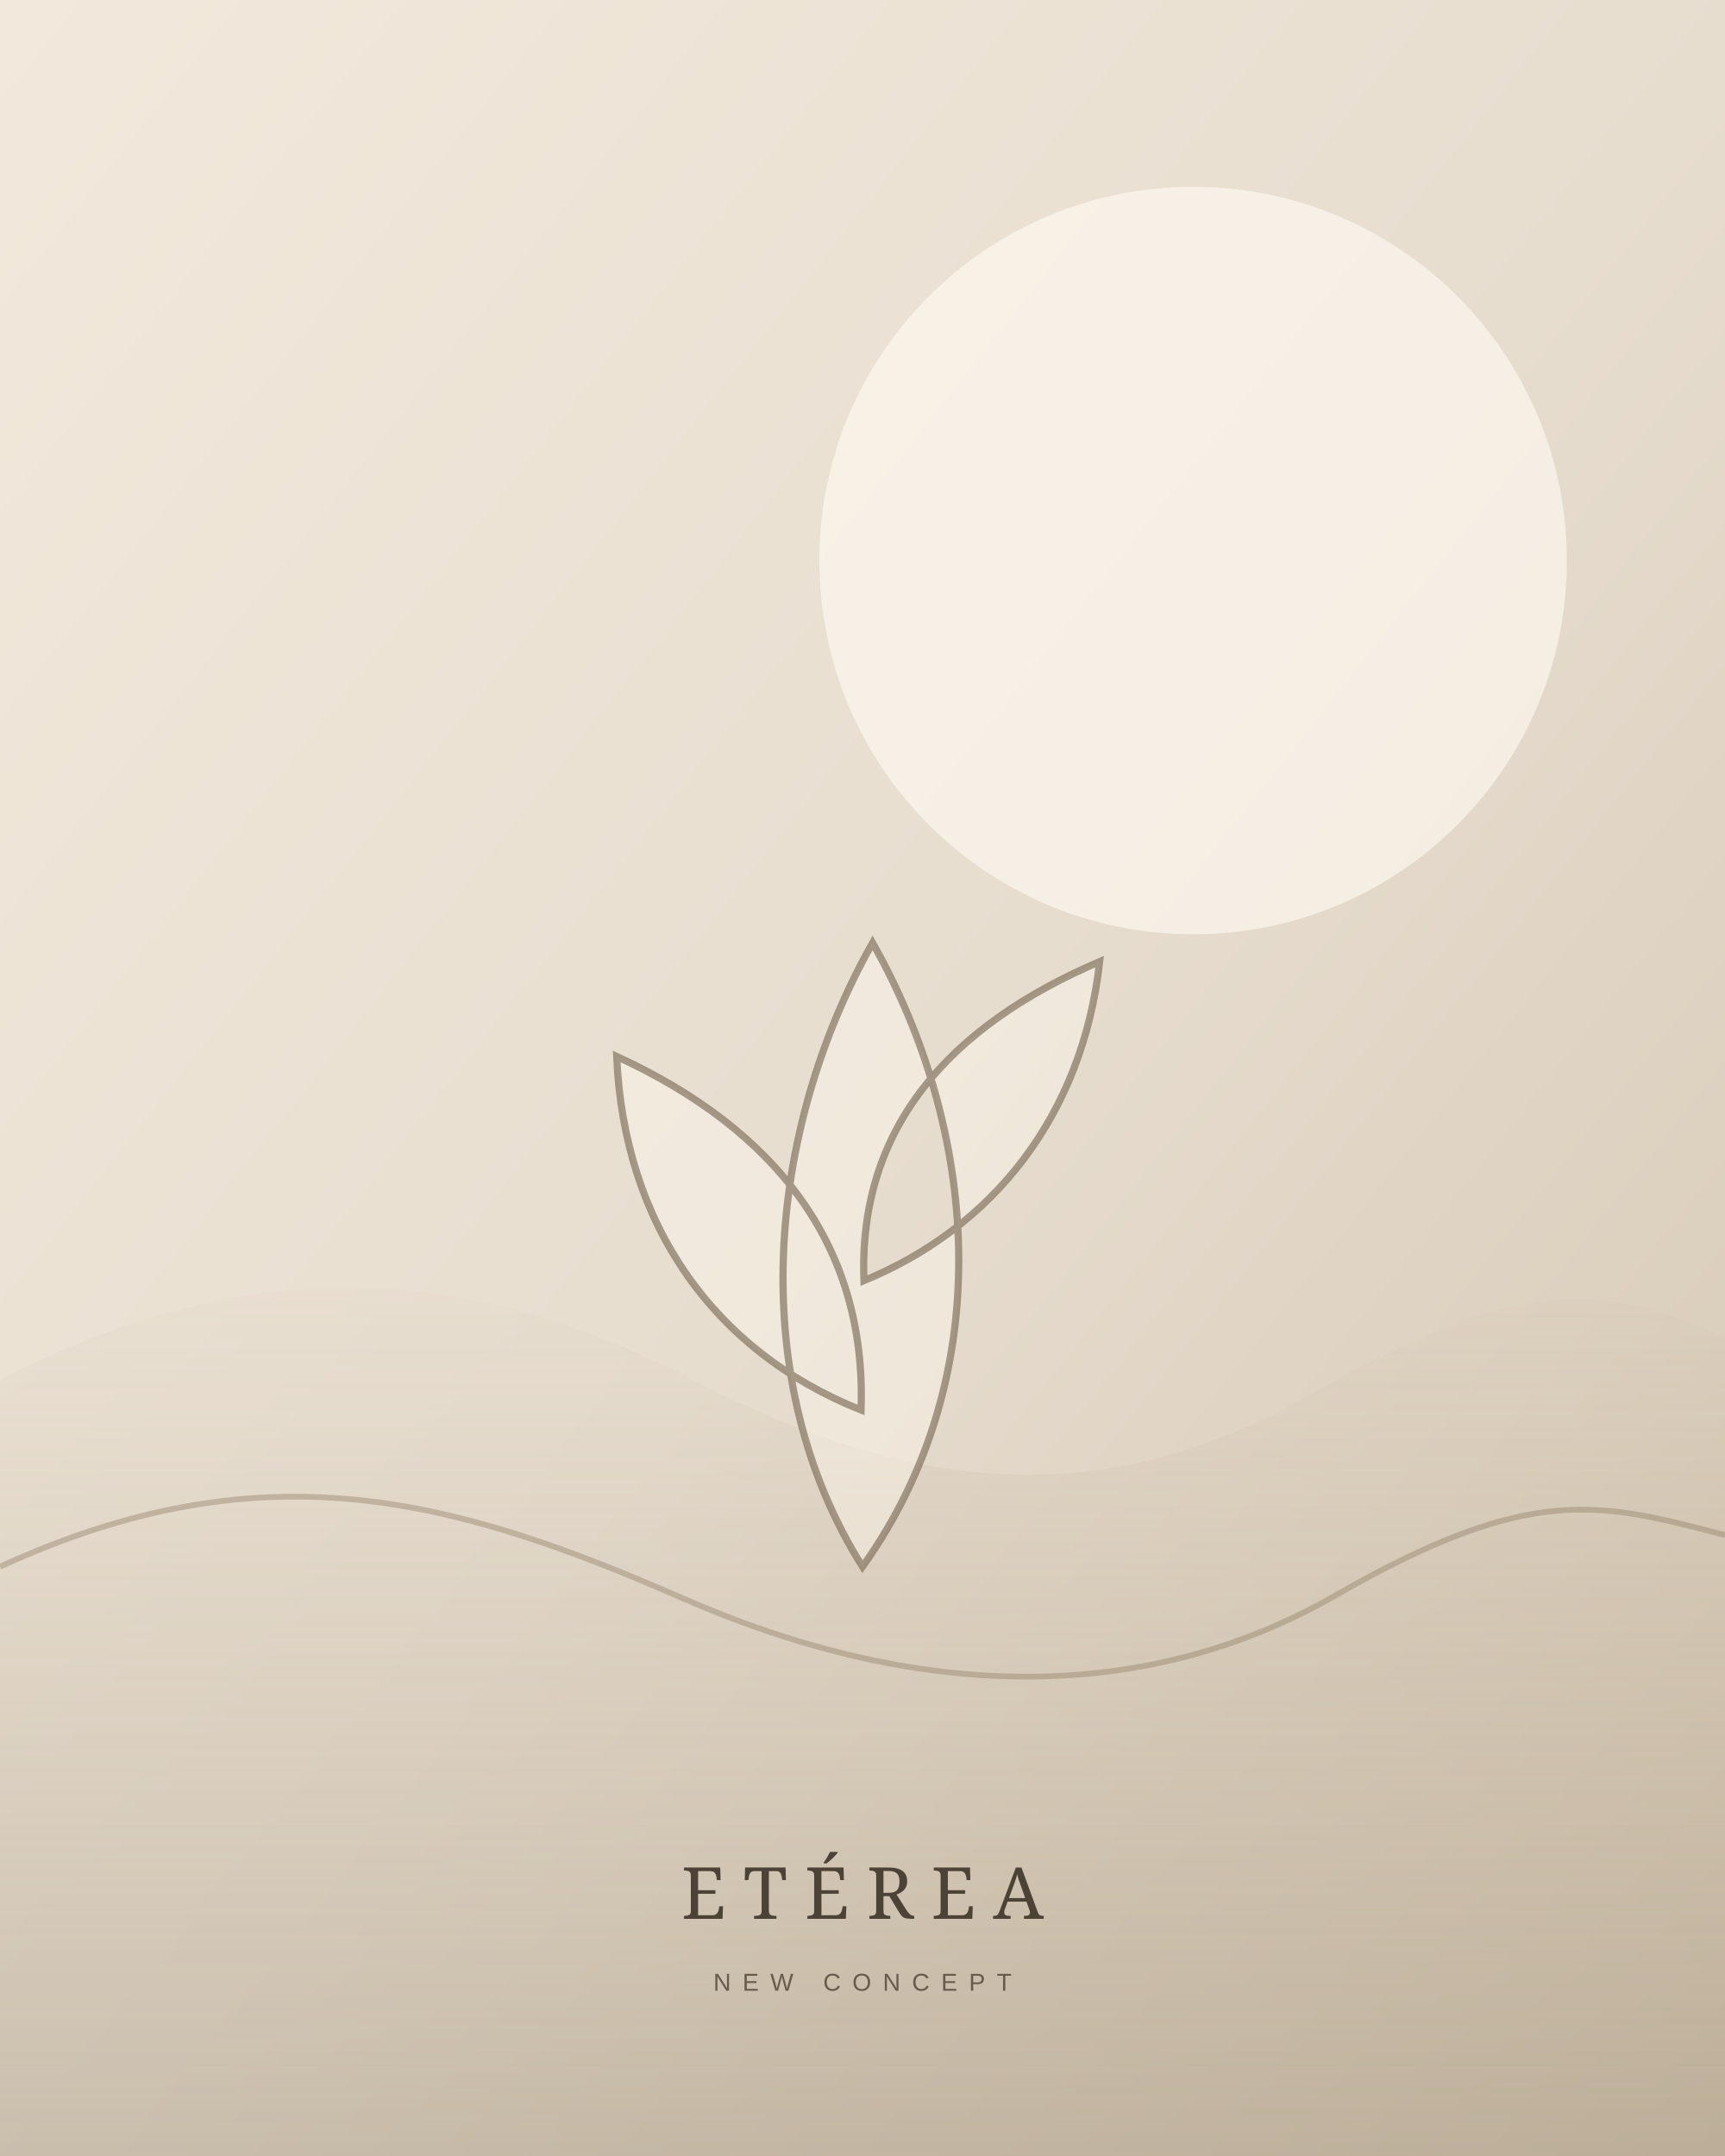
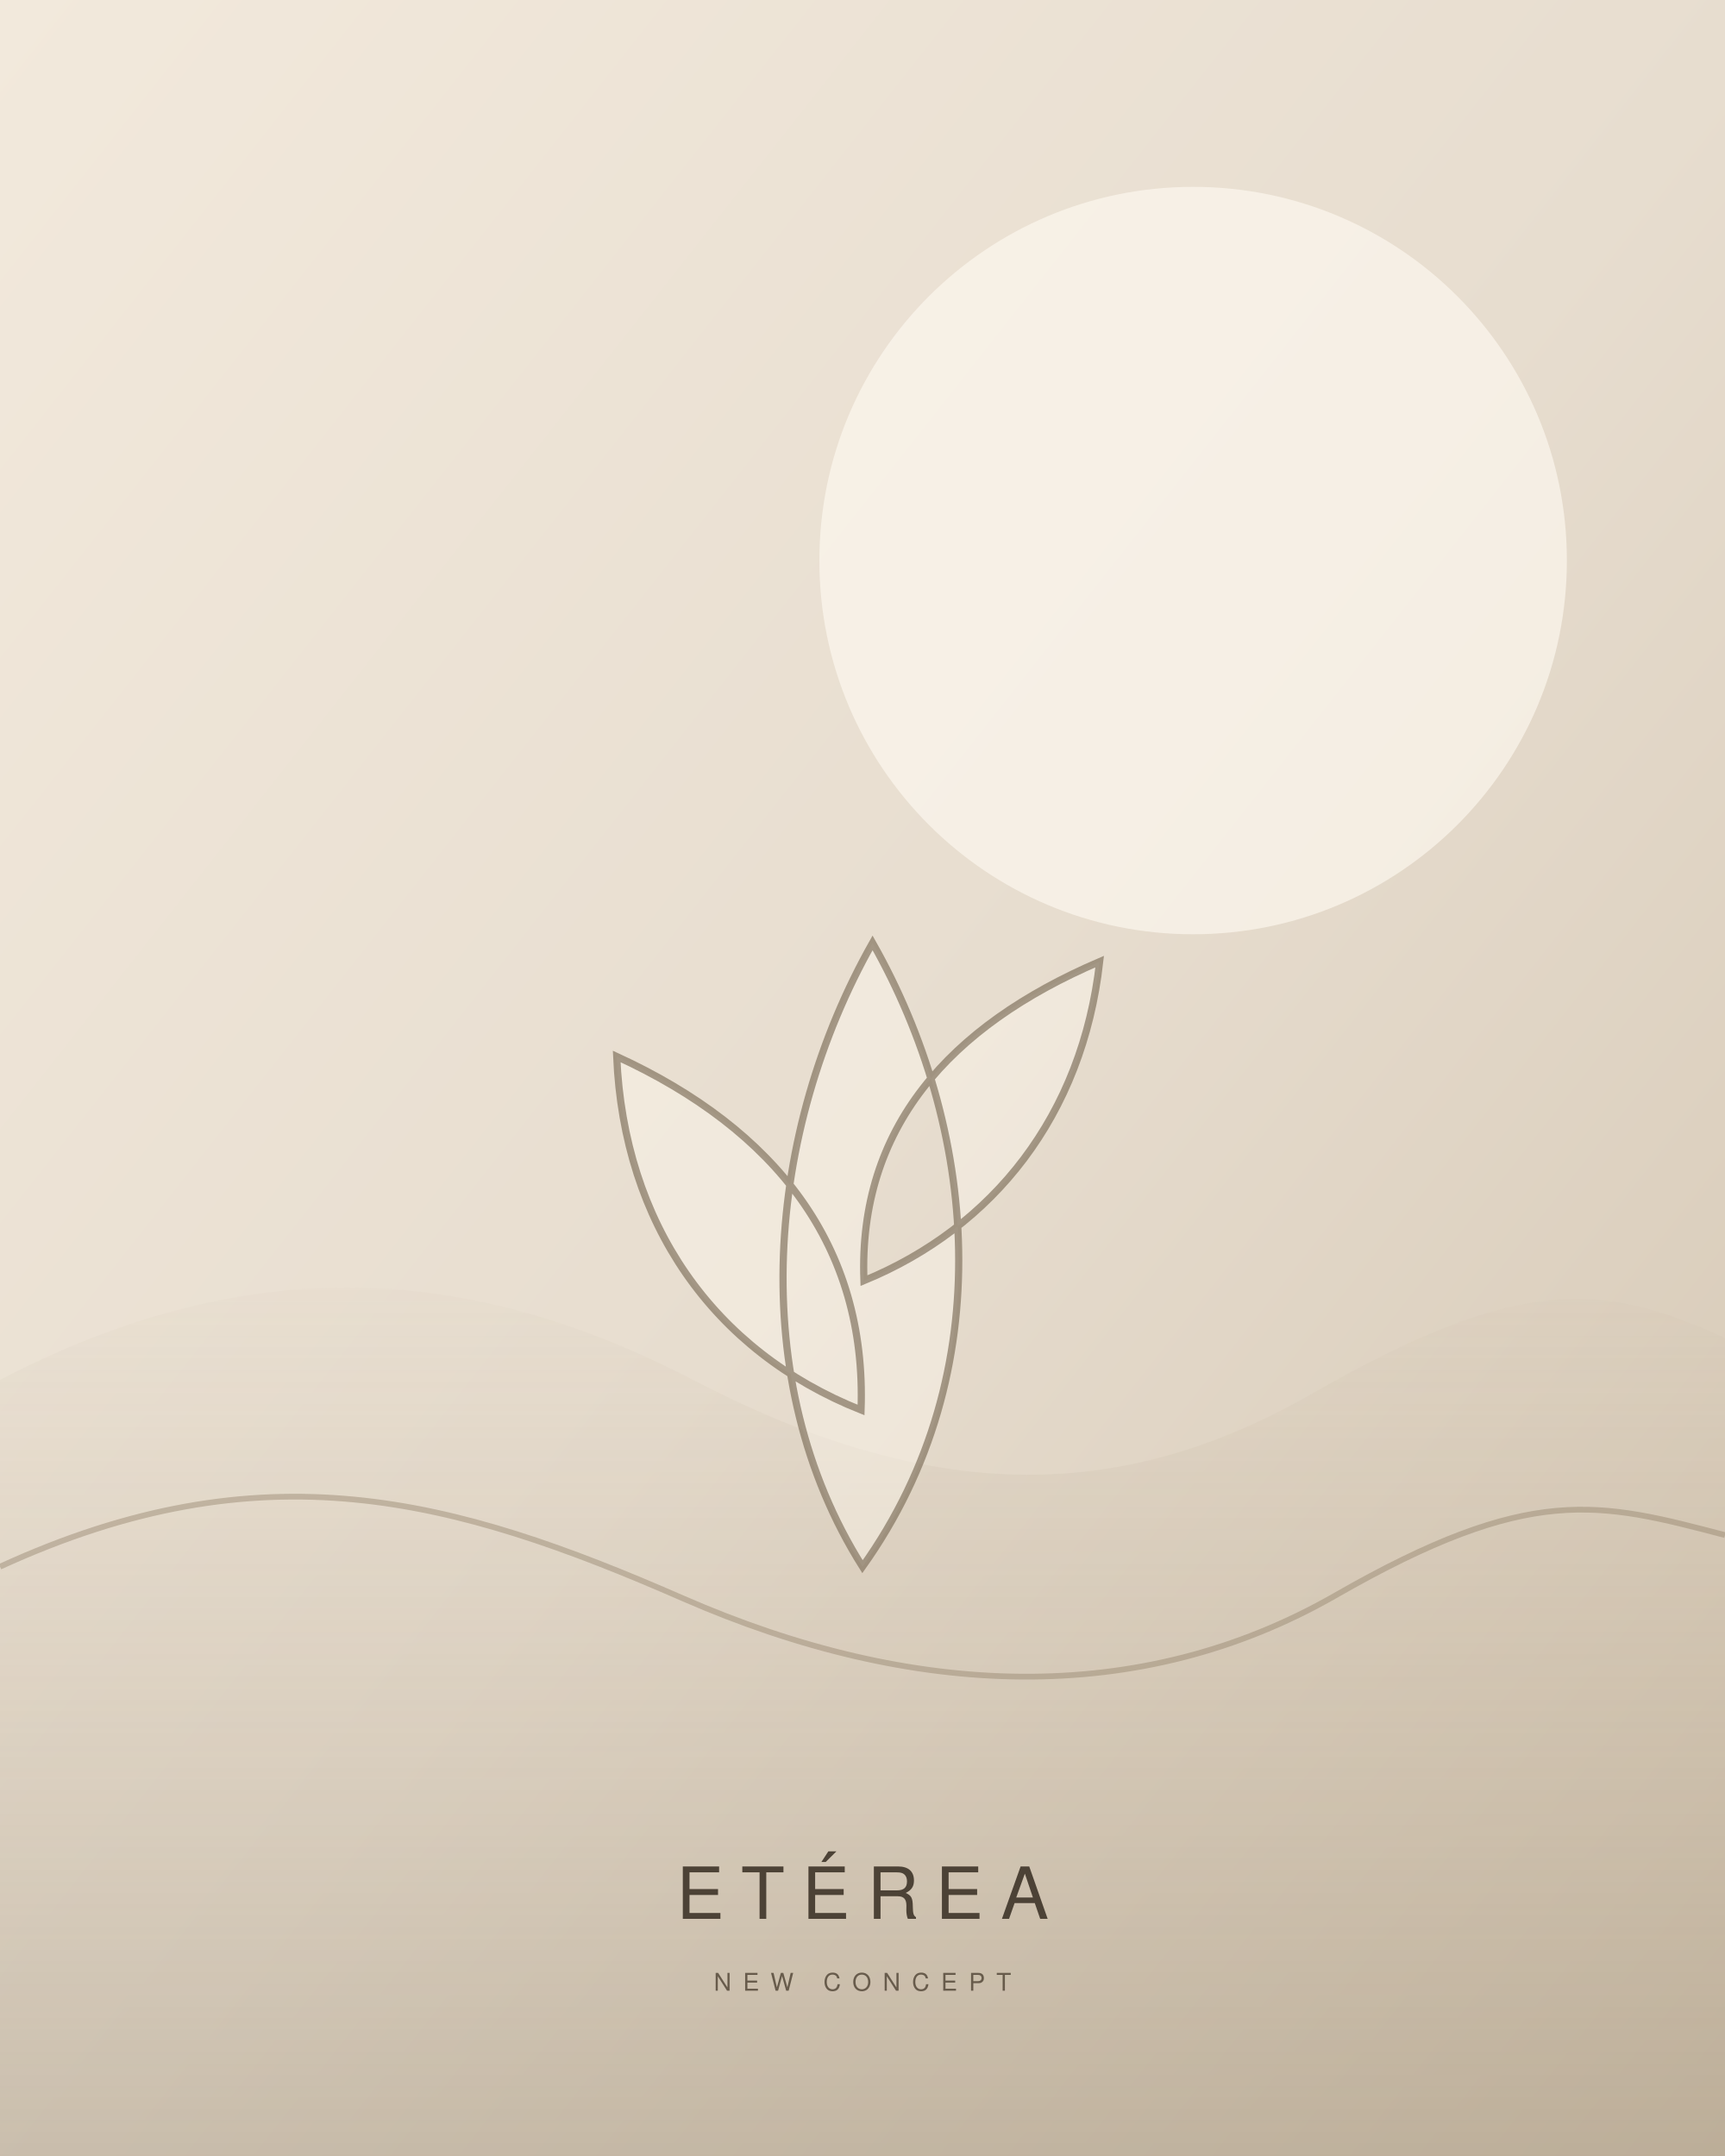
<svg xmlns="http://www.w3.org/2000/svg" viewBox="0 0 1200 1500" role="img" aria-labelledby="title">
  <defs>
    <linearGradient id="paper" x1="0" y1="0" x2="1" y2="1">
      <stop stop-color="#f2e9dc" />
      <stop offset=".52" stop-color="#e7ddcf" />
      <stop offset="1" stop-color="#d3c5b1" />
    </linearGradient>
    <linearGradient id="sea" x1="0" y1="0" x2="0" y2="1">
      <stop stop-color="#b9a991" stop-opacity=".04" />
      <stop offset="1" stop-color="#8f8068" stop-opacity=".34" />
    </linearGradient>
  </defs>
  <rect width="1200" height="1500" fill="url(#paper)" />
  <circle cx="830" cy="390" r="260" fill="#fffaf1" fill-opacity=".62" />
  <path d="M0 960c175-91 328-80 482 0s287 92 430 10 202-79 288-39v569H0Z" fill="url(#sea)" />
  <path d="M0 1090c183-84 315-48 475 22s318 76 454-2 183-65 271-42" fill="none" stroke="#8f8068" stroke-opacity=".42" stroke-width="4" />
  <path d="M600 1090c-82-130-67-303 7-434 72 127 90 298-7 434Zm-1-109c-103-41-165-130-170-246 111 51 174 132 170 246Zm2-90c90-37 152-115 164-222-105 45-168 116-164 222Z" fill="#fffaf1" fill-opacity=".4" stroke="#80725d" stroke-opacity=".68" stroke-width="5" />
-   <text x="600" y="1335" fill="#4c4236" font-family="Georgia,serif" font-size="50" letter-spacing="12" text-anchor="middle">ETÉREA</text>
-   <text x="600" y="1385" fill="#675b4b" font-family="Arial,sans-serif" font-size="17" letter-spacing="8" text-anchor="middle">NEW CONCEPT</text>
+   <text x="600" y="1335" fill="#4c4236" font-family="Helvetica,Arial,sans-serif" font-size="50" letter-spacing="12" text-anchor="middle">ETÉREA</text>
+   <text x="600" y="1385" fill="#675b4b" font-family="Helvetica,Arial,sans-serif" font-size="17" letter-spacing="8" text-anchor="middle">NEW CONCEPT</text>
</svg>
